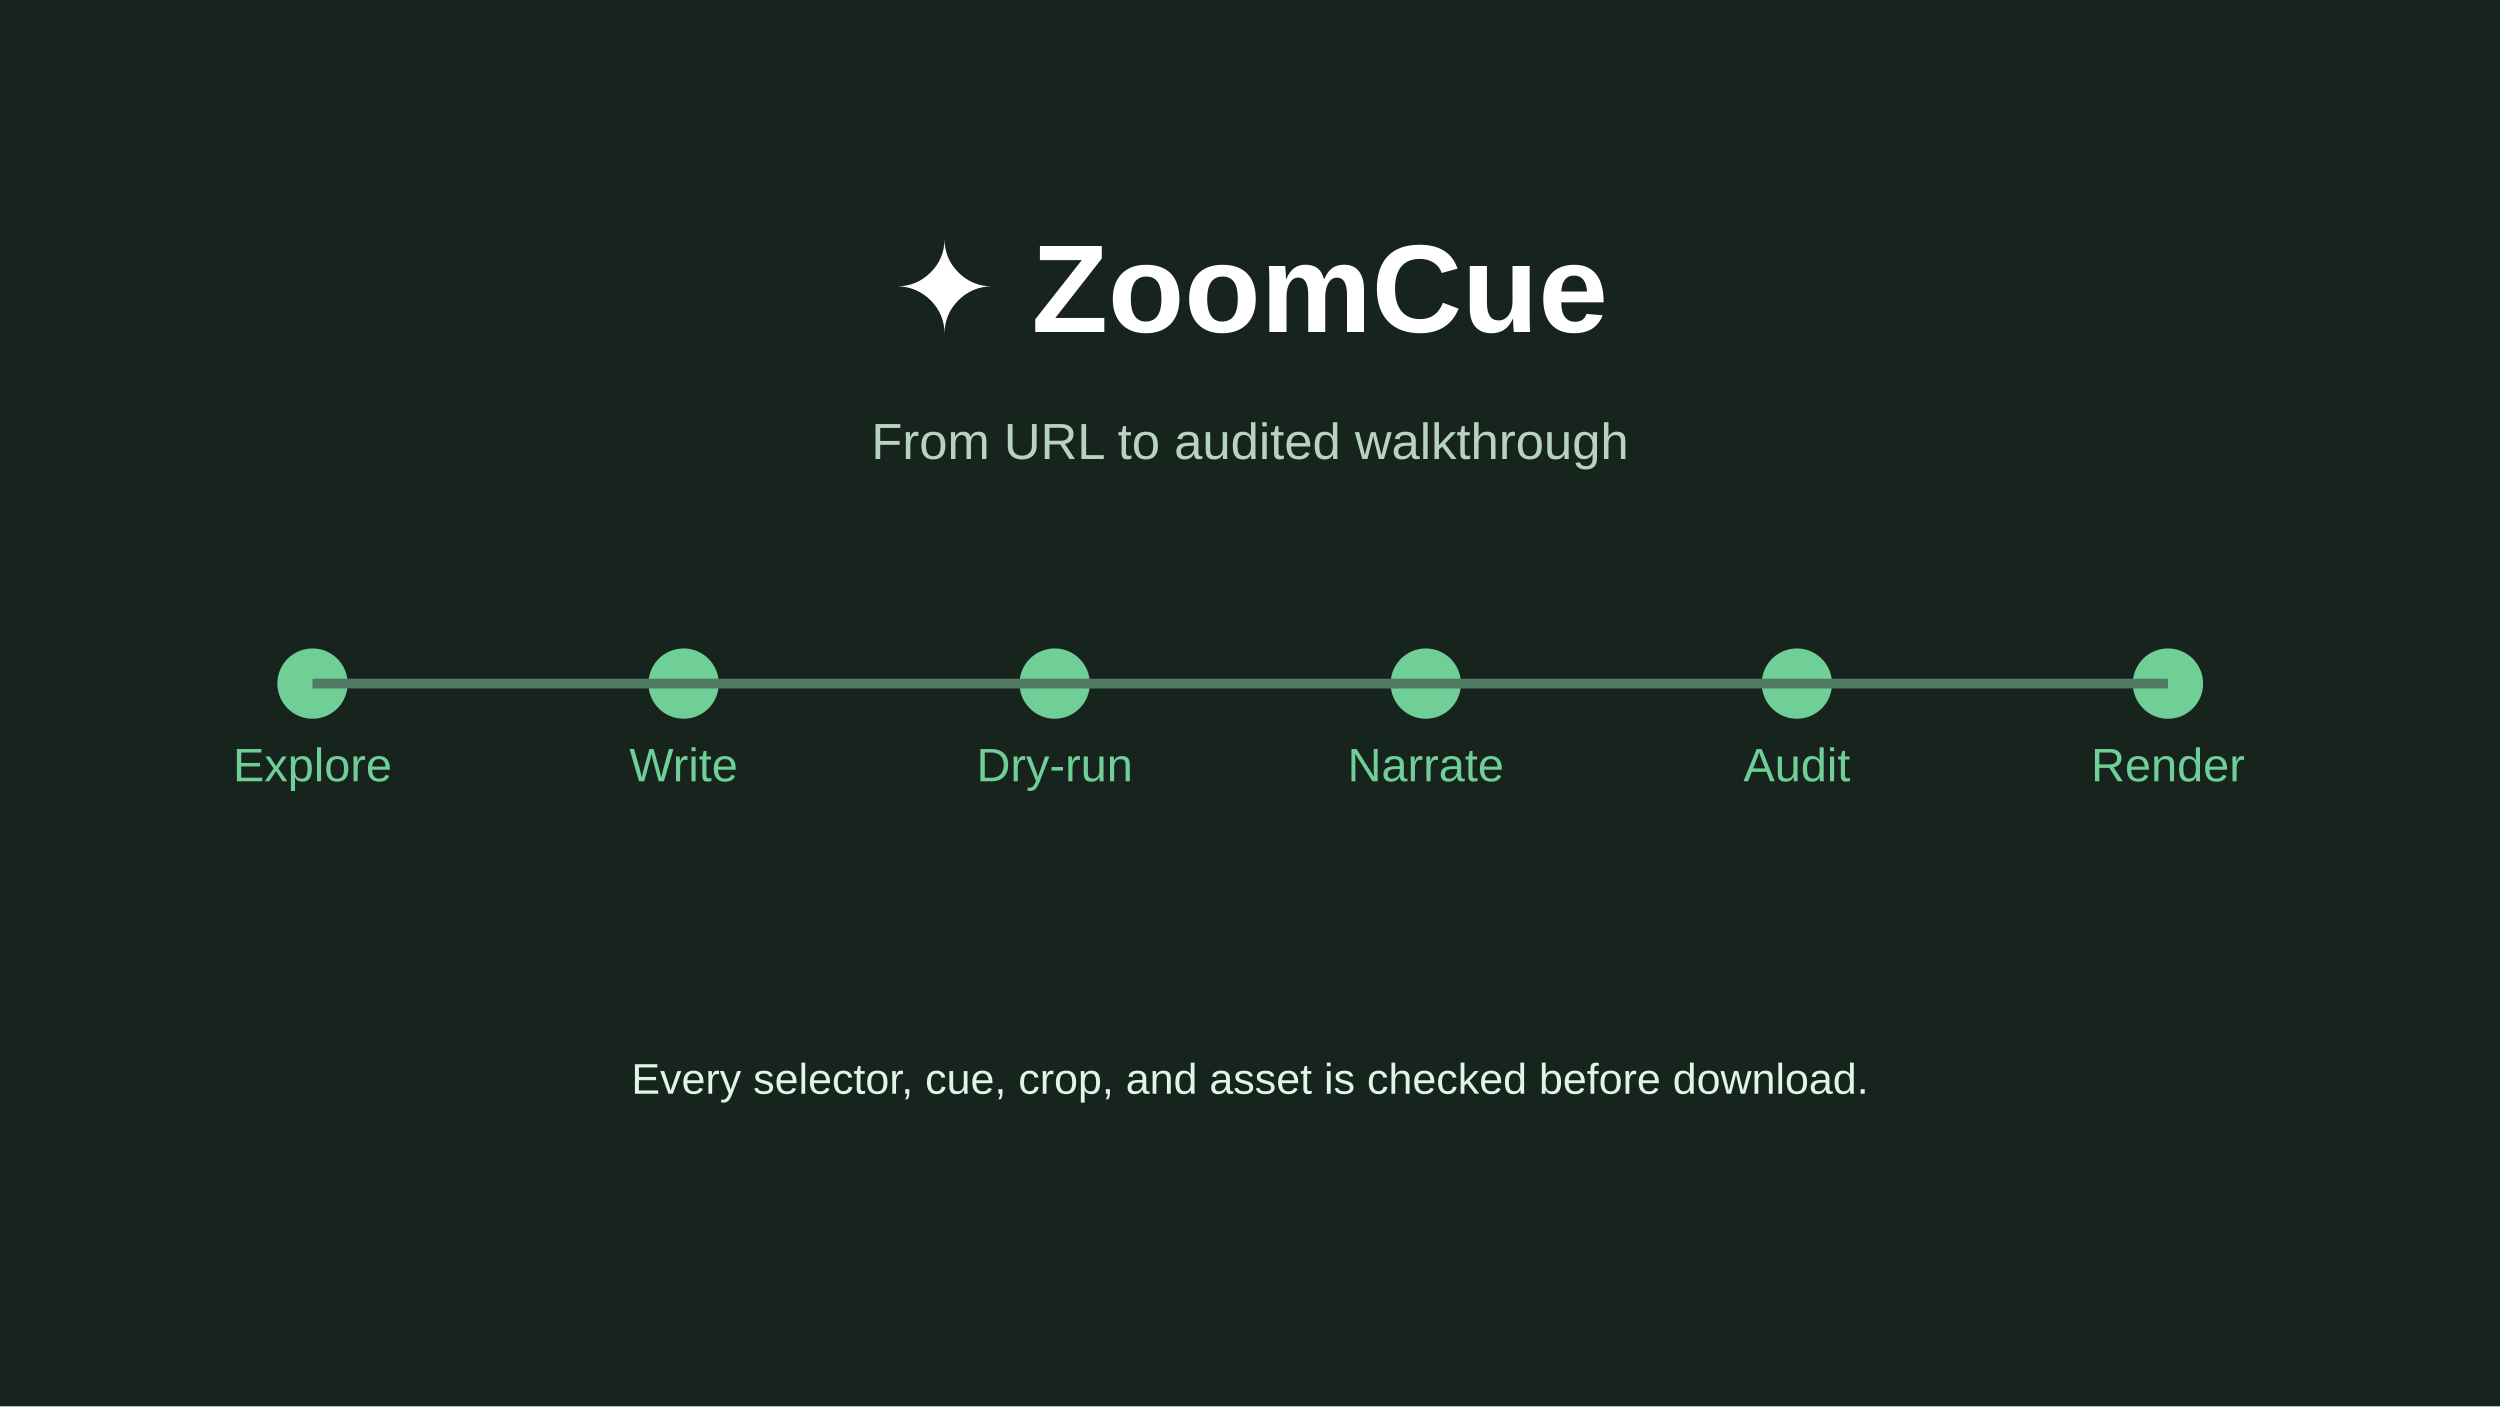
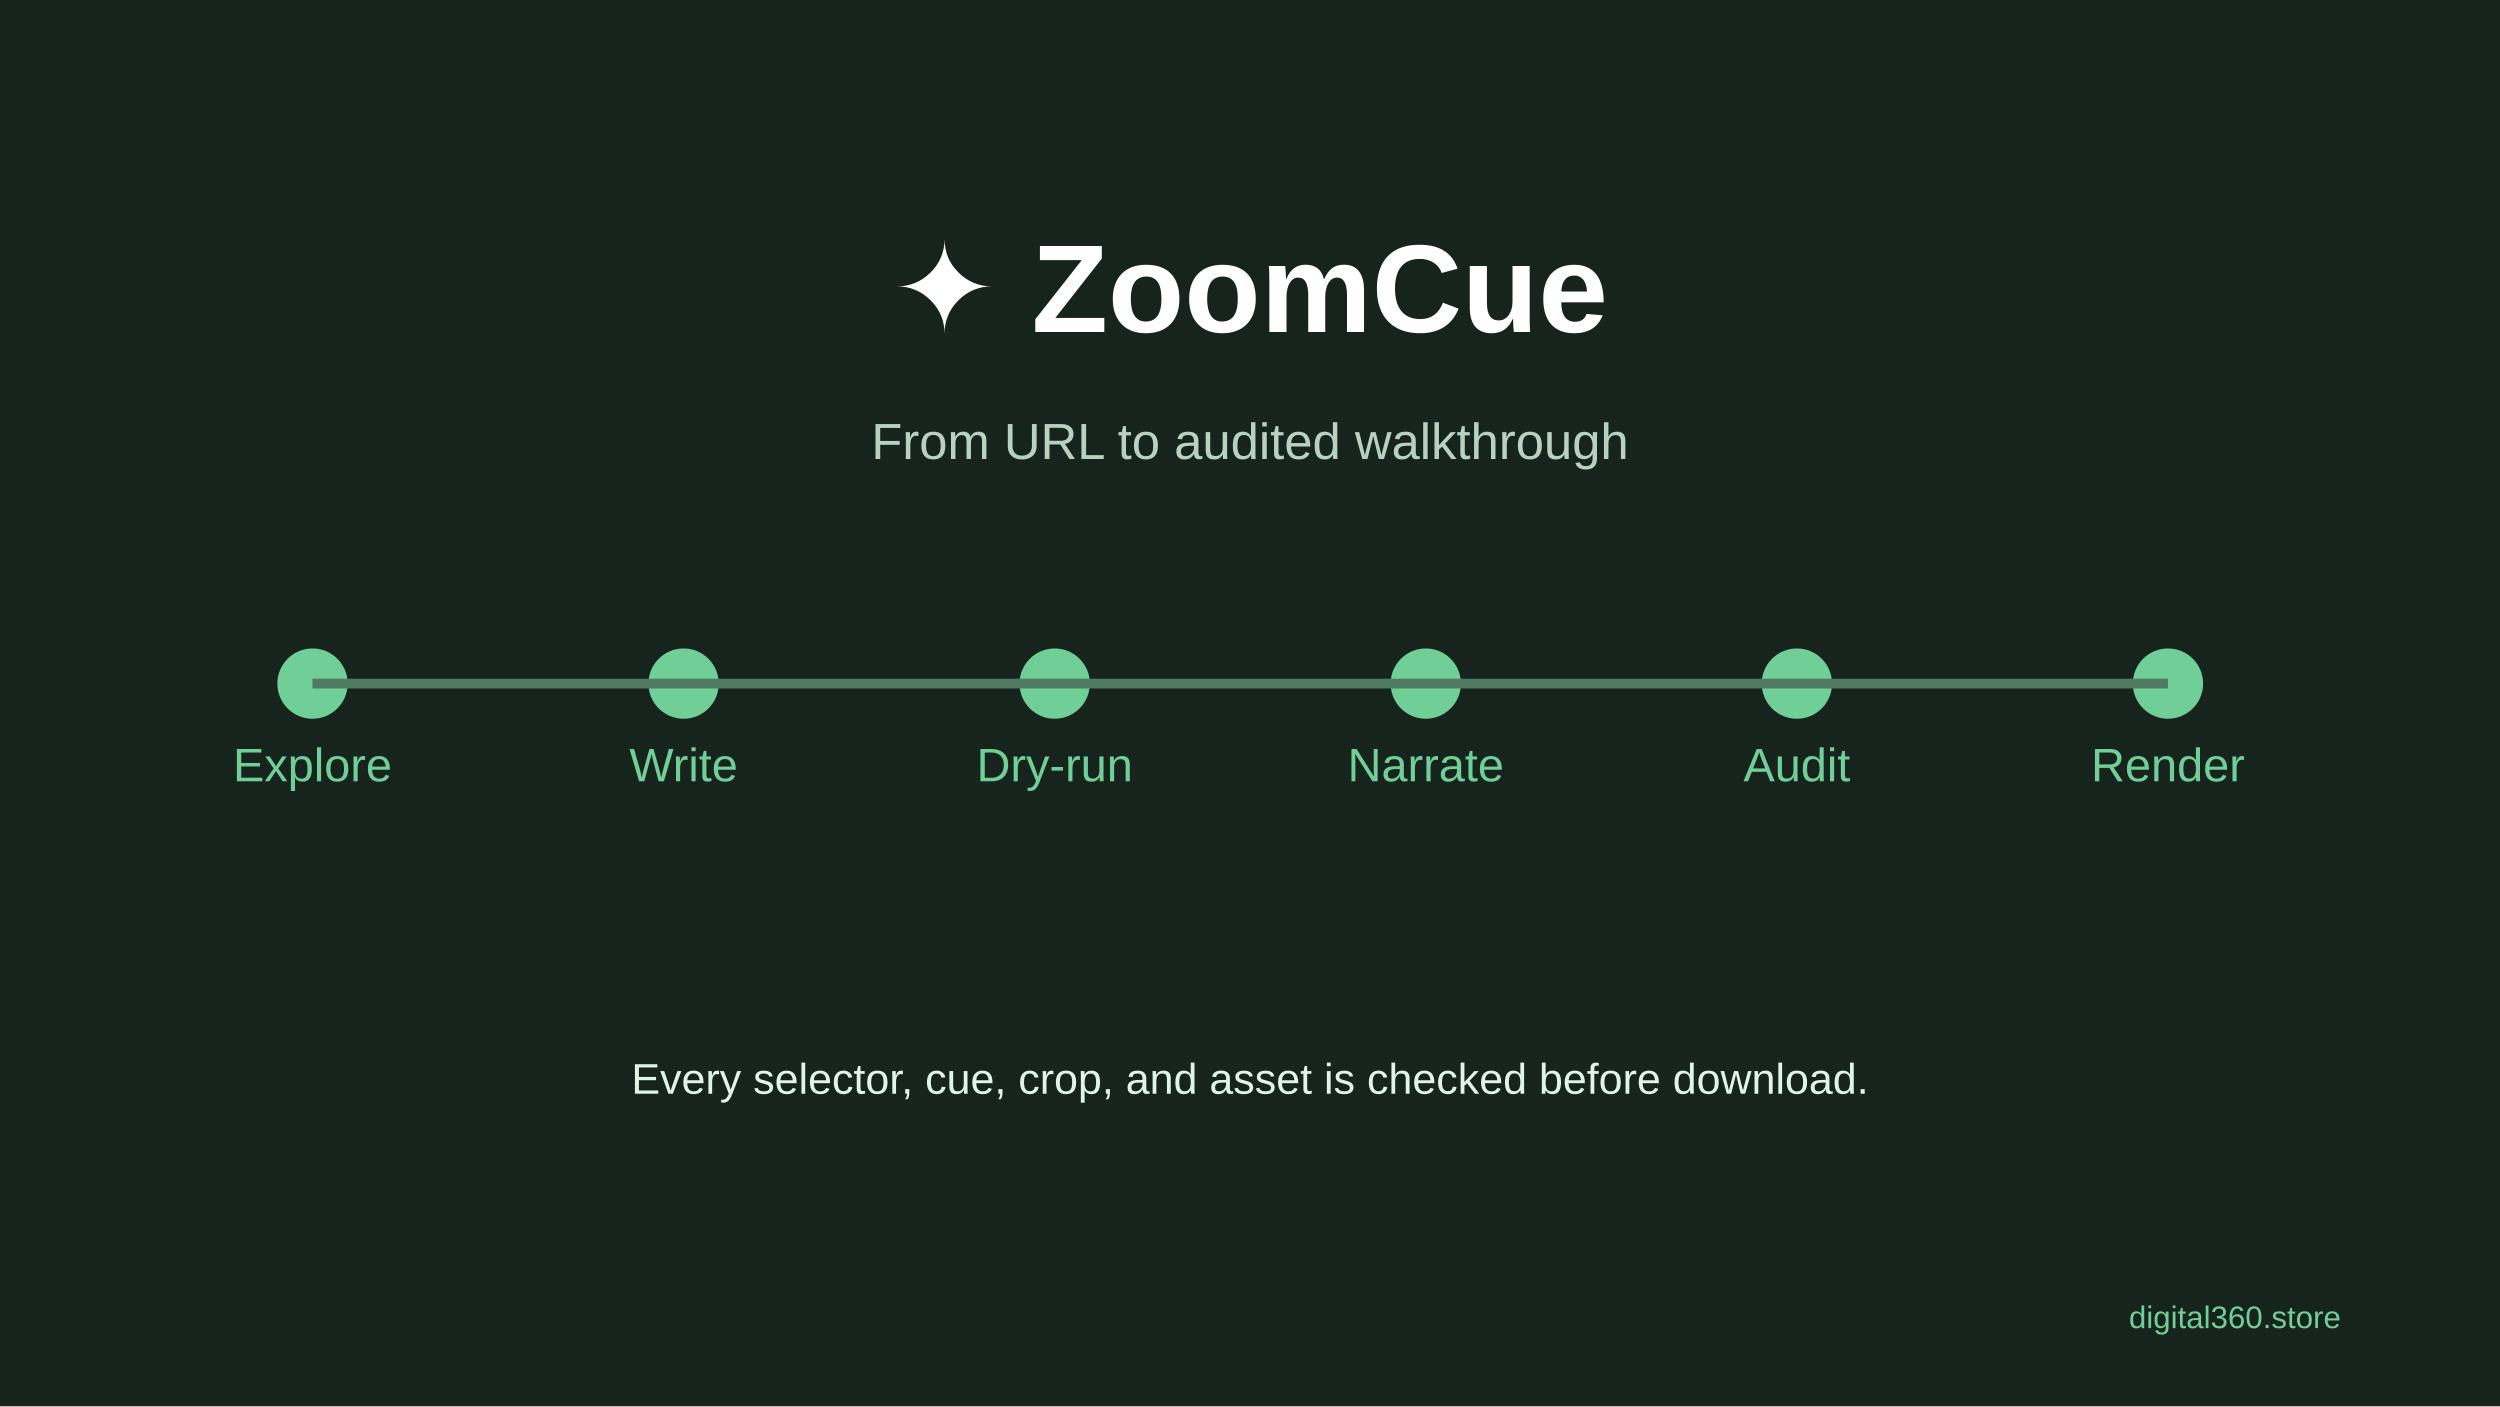
<svg xmlns="http://www.w3.org/2000/svg" width="1280" height="720" viewBox="0 0 1280 720">
  <rect width="1280" height="720" fill="#17231d" />
  <text x="640" y="170" text-anchor="middle" fill="white" font-family="Arial" font-size="64" font-weight="bold">✦ ZoomCue</text>
  <text x="640" y="235" text-anchor="middle" fill="#b7d2c0" font-family="Arial" font-size="26">From URL to audited walkthrough</text>
  <g font-family="Arial" font-size="24" fill="#6fcf97" text-anchor="middle">
    <text x="160" y="400">Explore</text>
    <text x="350" y="400">Write</text>
    <text x="540" y="400">Dry-run</text>
    <text x="730" y="400">Narrate</text>
    <text x="920" y="400">Audit</text>
    <text x="1110" y="400">Render</text>
  </g>
  <g fill="#6fcf97">
    <circle cx="160" cy="350" r="18">
      <animate attributeName="fill" values="#6fcf97;#ffffff;#6fcf97" dur="6s" repeatCount="indefinite" />
    </circle>
    <circle cx="350" cy="350" r="18">
      <animate attributeName="fill" values="#6fcf97;#ffffff;#6fcf97" dur="6s" begin="1s" repeatCount="indefinite" />
    </circle>
    <circle cx="540" cy="350" r="18">
      <animate attributeName="fill" values="#6fcf97;#ffffff;#6fcf97" dur="6s" begin="2s" repeatCount="indefinite" />
    </circle>
    <circle cx="730" cy="350" r="18">
      <animate attributeName="fill" values="#6fcf97;#ffffff;#6fcf97" dur="6s" begin="3s" repeatCount="indefinite" />
    </circle>
    <circle cx="920" cy="350" r="18">
      <animate attributeName="fill" values="#6fcf97;#ffffff;#6fcf97" dur="6s" begin="4s" repeatCount="indefinite" />
    </circle>
    <circle cx="1110" cy="350" r="18">
      <animate attributeName="fill" values="#6fcf97;#ffffff;#6fcf97" dur="6s" begin="5s" repeatCount="indefinite" />
    </circle>
  </g>
  <line x1="160" y1="350" x2="1110" y2="350" stroke="#507a61" stroke-width="5" />
  <text x="640" y="560" text-anchor="middle" fill="#dff5e8" font-family="Arial" font-size="22">Every selector, cue, crop, and asset is checked before download.</text>
+   <text x="1090" y="680" fill="#6fcf97" font-family="Arial" font-size="16">digital360.store</text>
</svg>
